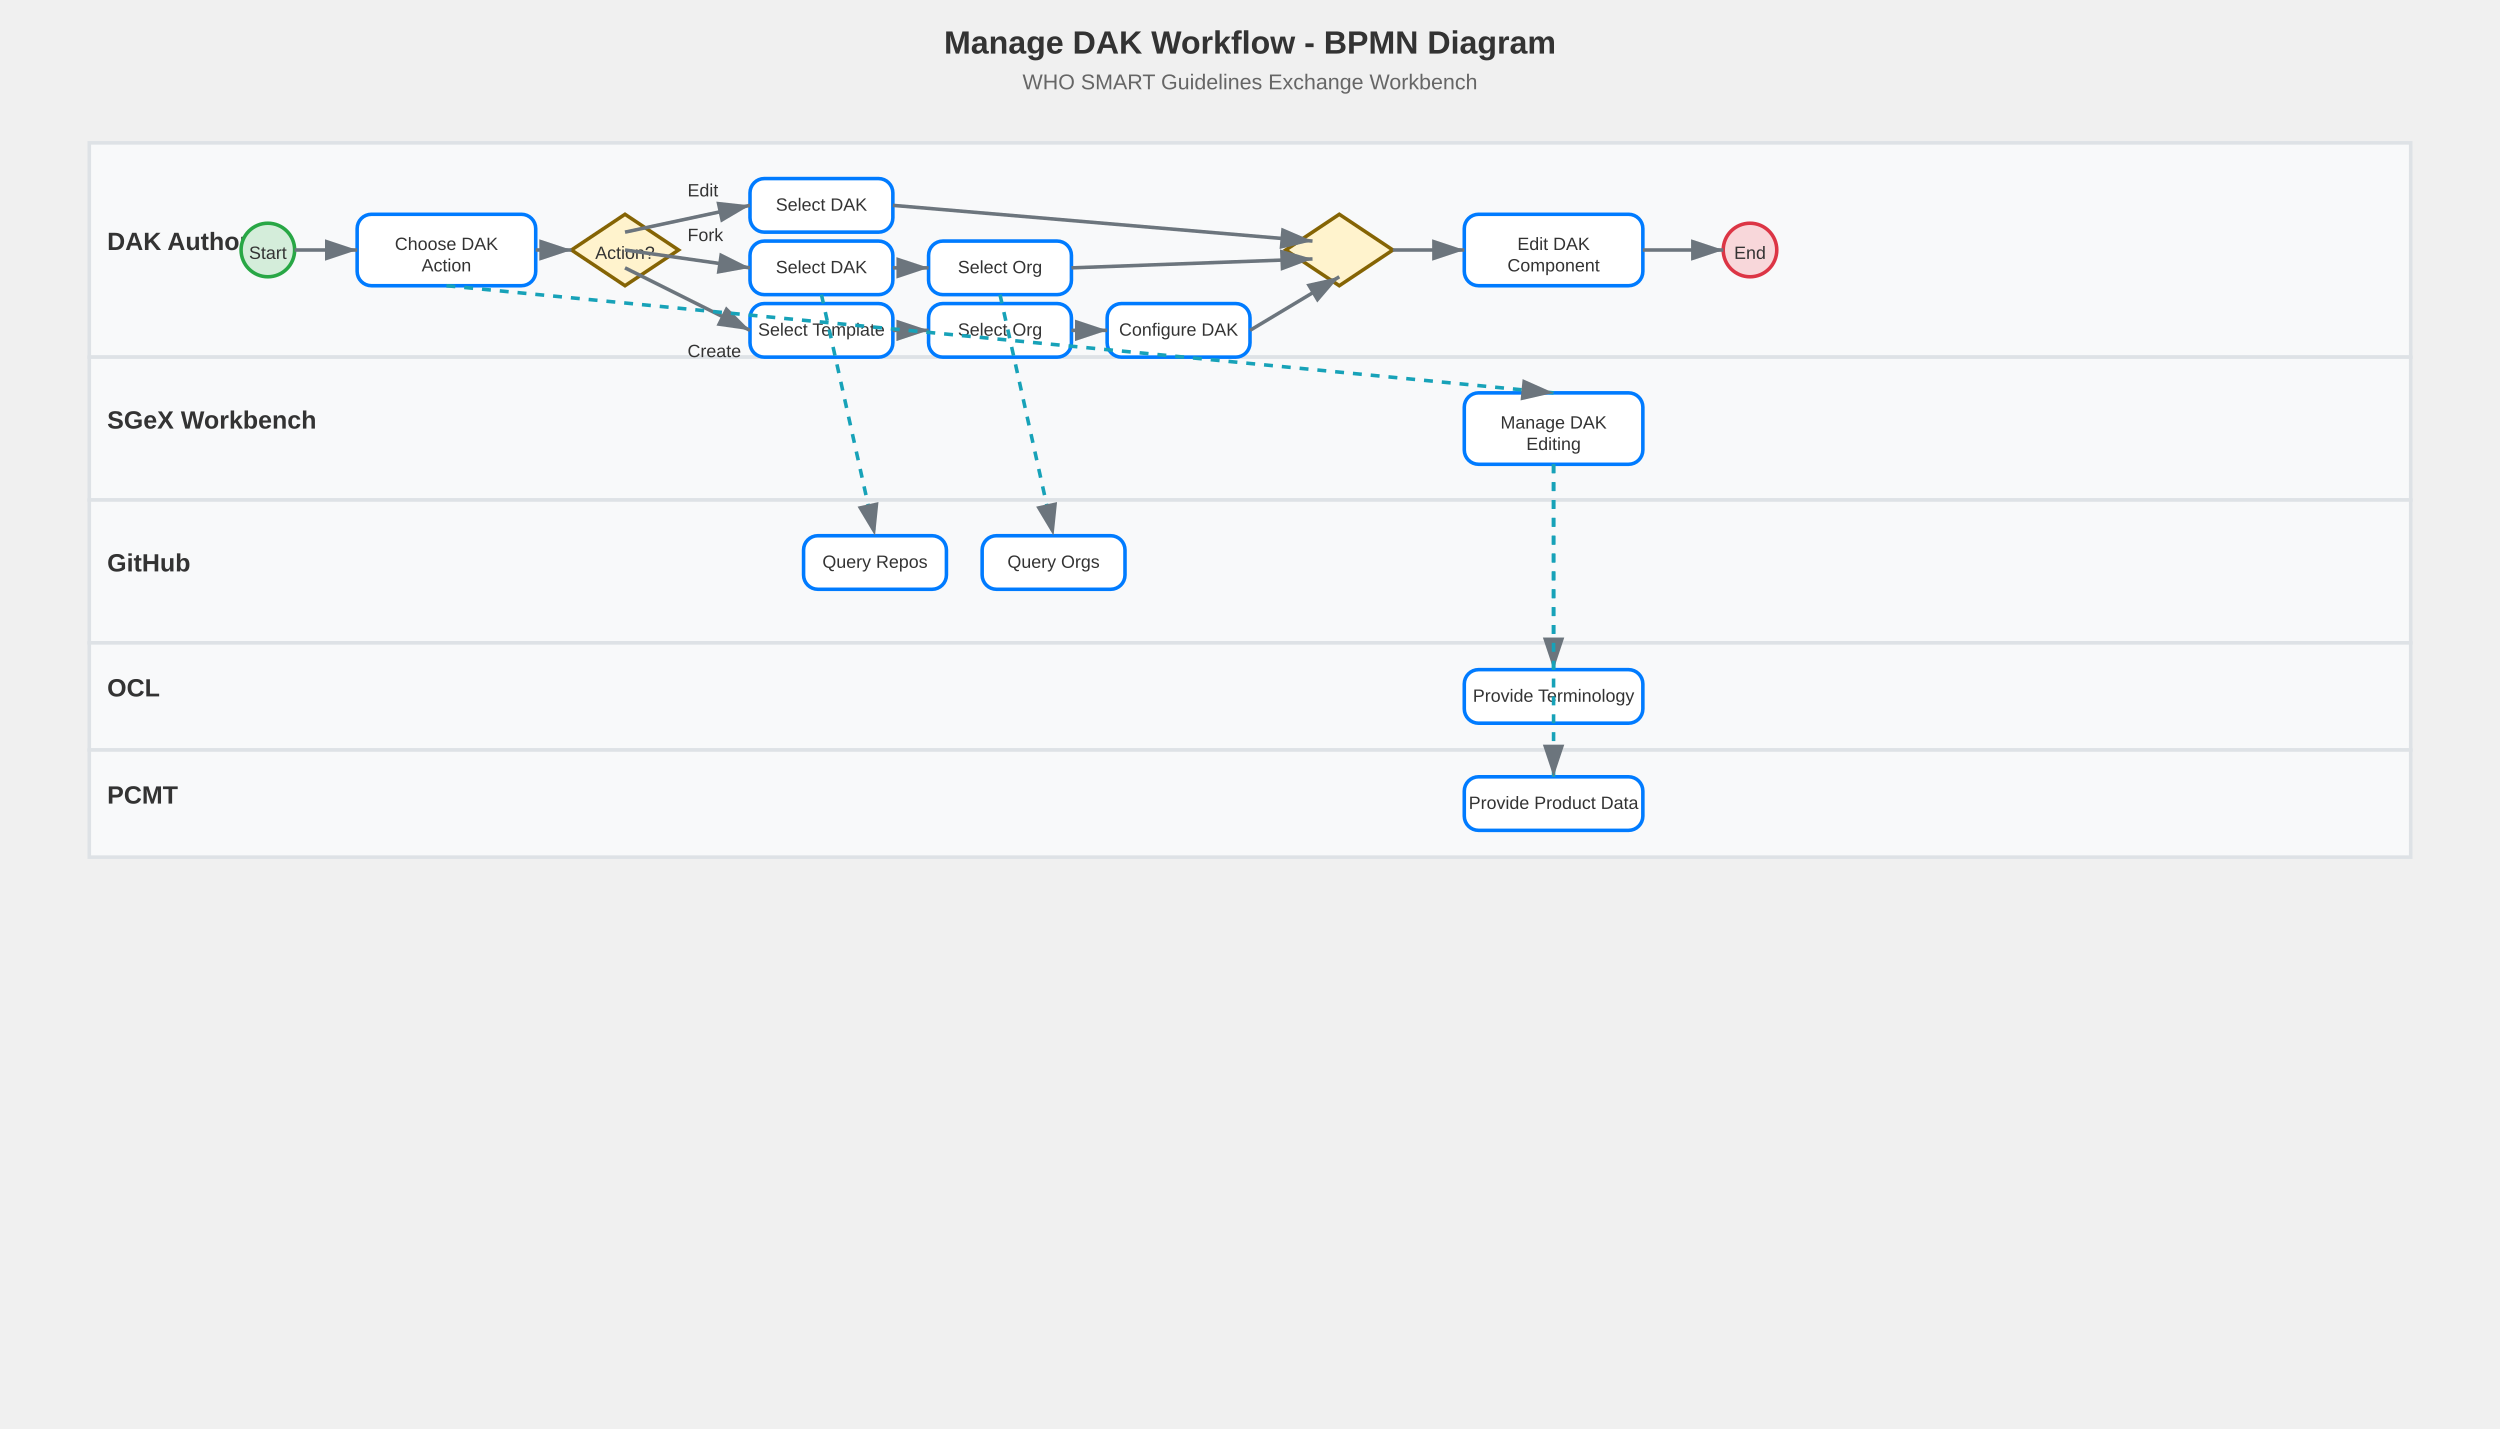
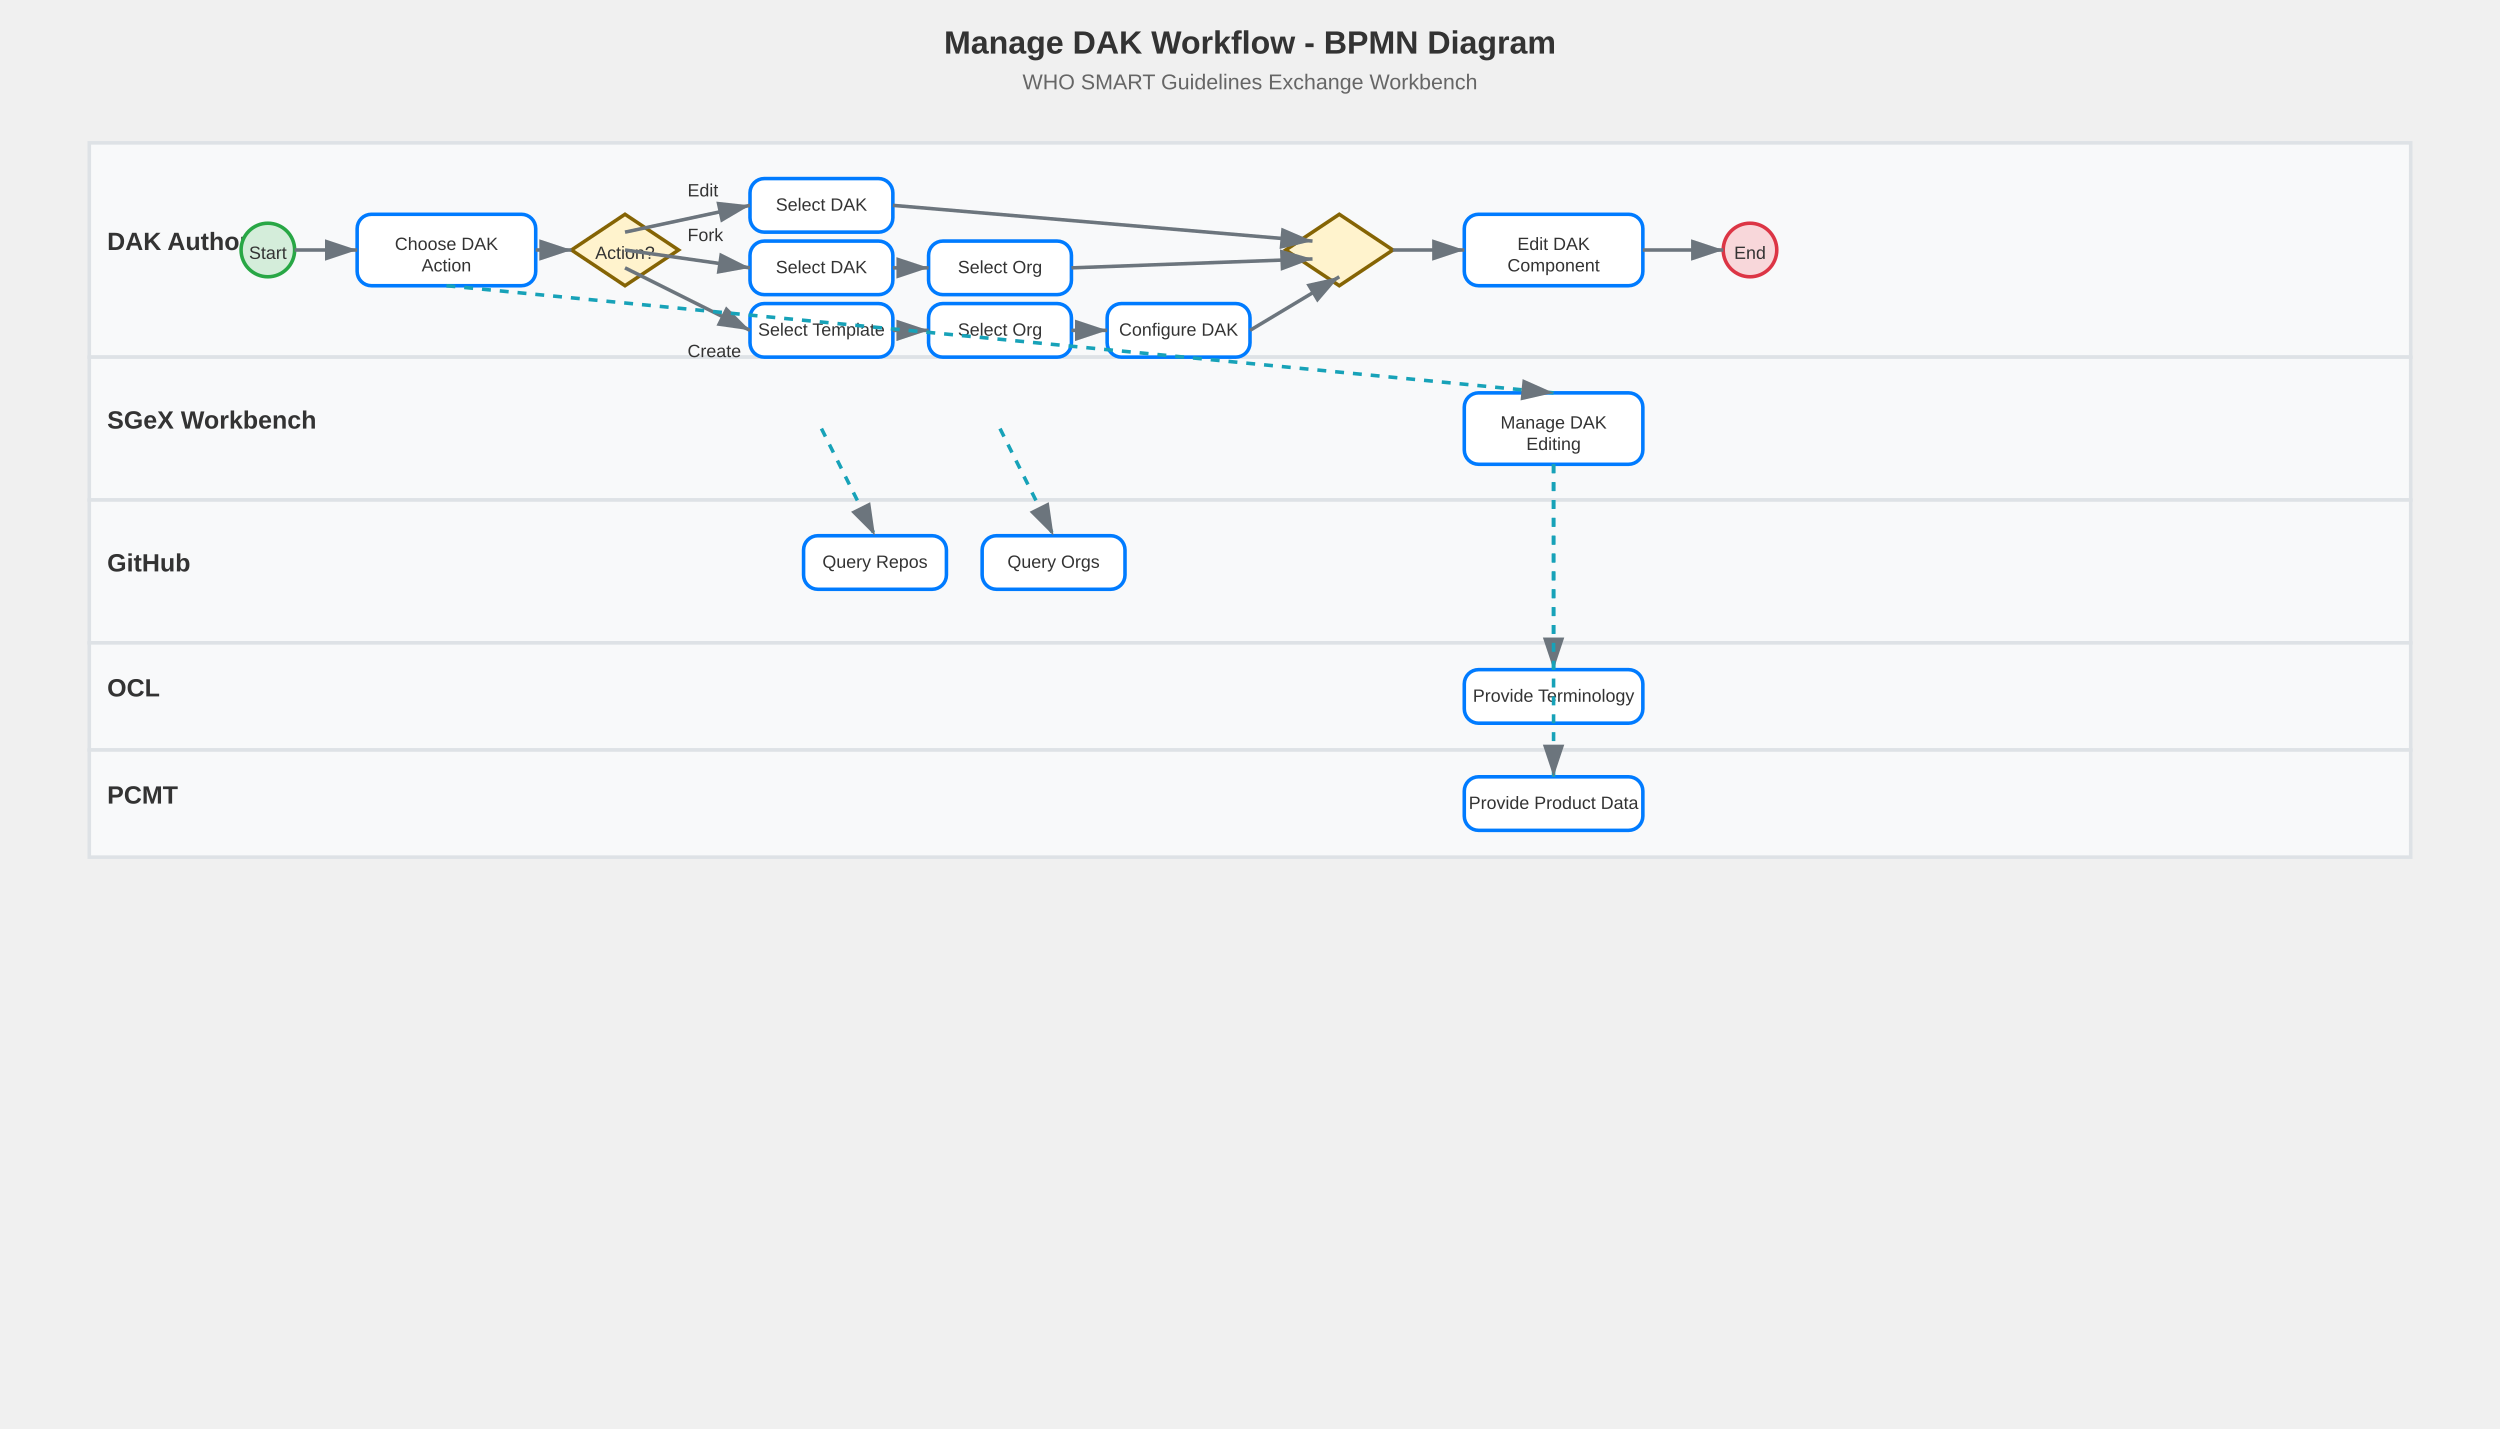
<svg xmlns="http://www.w3.org/2000/svg" width="1400" height="800" viewBox="0 0 1400 800">
  <defs>
    <style>
      .title { font-family: Arial, sans-serif; font-size: 18px; font-weight: bold; fill: #333; }
      .subtitle { font-family: Arial, sans-serif; font-size: 12px; fill: #666; }
      .lane-title { font-family: Arial, sans-serif; font-size: 14px; font-weight: bold; fill: #333; }
      .task-text { font-family: Arial, sans-serif; font-size: 10px; fill: #333; }
      .lane { fill: #f8f9fa; stroke: #dee2e6; stroke-width: 2; }
      .task { fill: #ffffff; stroke: #007bff; stroke-width: 2; rx: 8; }
      .gateway { fill: #fff3cd; stroke: #856404; stroke-width: 2; }
      .start-event { fill: #d4edda; stroke: #28a745; stroke-width: 2; }
      .end-event { fill: #f8d7da; stroke: #dc3545; stroke-width: 2; }
      .flow { stroke: #6c757d; stroke-width: 2; fill: none; marker-end: url(#arrow); }
      .message-flow { stroke: #17a2b8; stroke-width: 2; stroke-dasharray: 5,5; fill: none; marker-end: url(#arrow); }
    </style>
    <marker id="arrow" markerWidth="10" markerHeight="10" refX="9" refY="3" orient="auto">
      <path d="M0,0 L0,6 L9,3 z" fill="#6c757d" />
    </marker>
  </defs>
  <text x="700" y="30" class="title" text-anchor="middle">Manage DAK Workflow - BPMN Diagram</text>
  <text x="700" y="50" class="subtitle" text-anchor="middle">WHO SMART Guidelines Exchange Workbench</text>
  <rect x="50" y="80" width="1300" height="120" class="lane" />
  <text x="60" y="140" class="lane-title">DAK Author</text>
  <rect x="50" y="200" width="1300" height="80" class="lane" />
  <text x="60" y="240" class="lane-title">SGeX Workbench</text>
  <rect x="50" y="280" width="1300" height="80" class="lane" />
  <text x="60" y="320" class="lane-title">GitHub</text>
  <rect x="50" y="360" width="1300" height="60" class="lane" />
  <text x="60" y="390" class="lane-title">OCL</text>
  <rect x="50" y="420" width="1300" height="60" class="lane" />
  <text x="60" y="450" class="lane-title">PCMT</text>
  <circle cx="150" cy="140" r="15" class="start-event" />
  <text x="150" y="145" class="task-text" text-anchor="middle">Start</text>
  <rect x="200" y="120" width="100" height="40" class="task" />
  <text x="250" y="140" class="task-text" text-anchor="middle">Choose DAK</text>
  <text x="250" y="152" class="task-text" text-anchor="middle">Action</text>
  <polygon points="350,120 380,140 350,160 320,140" class="gateway" />
  <text x="350" y="145" class="task-text" text-anchor="middle">Action?</text>
  <rect x="420" y="100" width="80" height="30" class="task" />
  <text x="460" y="118" class="task-text" text-anchor="middle">Select DAK</text>
  <rect x="420" y="135" width="80" height="30" class="task" />
  <text x="460" y="153" class="task-text" text-anchor="middle">Select DAK</text>
  <rect x="520" y="135" width="80" height="30" class="task" />
  <text x="560" y="153" class="task-text" text-anchor="middle">Select Org</text>
  <rect x="420" y="170" width="80" height="30" class="task" />
  <text x="460" y="188" class="task-text" text-anchor="middle">Select Template</text>
  <rect x="520" y="170" width="80" height="30" class="task" />
  <text x="560" y="188" class="task-text" text-anchor="middle">Select Org</text>
  <rect x="620" y="170" width="80" height="30" class="task" />
  <text x="660" y="188" class="task-text" text-anchor="middle">Configure DAK</text>
  <polygon points="750,120 780,140 750,160 720,140" class="gateway" />
  <rect x="820" y="120" width="100" height="40" class="task" />
  <text x="870" y="140" class="task-text" text-anchor="middle">Edit DAK</text>
  <text x="870" y="152" class="task-text" text-anchor="middle">Component</text>
  <circle cx="980" cy="140" r="15" class="end-event" />
  <text x="980" y="145" class="task-text" text-anchor="middle">End</text>
  <rect x="820" y="220" width="100" height="40" class="task" />
  <text x="870" y="240" class="task-text" text-anchor="middle">Manage DAK</text>
  <text x="870" y="252" class="task-text" text-anchor="middle">Editing</text>
  <rect x="450" y="300" width="80" height="30" class="task" />
  <text x="490" y="318" class="task-text" text-anchor="middle">Query Repos</text>
  <rect x="550" y="300" width="80" height="30" class="task" />
  <text x="590" y="318" class="task-text" text-anchor="middle">Query Orgs</text>
  <rect x="820" y="375" width="100" height="30" class="task" />
  <text x="870" y="393" class="task-text" text-anchor="middle">Provide Terminology</text>
  <rect x="820" y="435" width="100" height="30" class="task" />
  <text x="870" y="453" class="task-text" text-anchor="middle">Provide Product Data</text>
  <line x1="165" y1="140" x2="200" y2="140" class="flow" />
  <line x1="300" y1="140" x2="320" y2="140" class="flow" />
  <line x1="350" y1="130" x2="420" y2="115" class="flow" />
  <line x1="500" y1="115" x2="735" y2="135" class="flow" />
  <line x1="350" y1="140" x2="420" y2="150" class="flow" />
  <line x1="500" y1="150" x2="520" y2="150" class="flow" />
  <line x1="600" y1="150" x2="735" y2="145" class="flow" />
  <line x1="350" y1="150" x2="420" y2="185" class="flow" />
  <line x1="500" y1="185" x2="520" y2="185" class="flow" />
  <line x1="600" y1="185" x2="620" y2="185" class="flow" />
  <line x1="700" y1="185" x2="750" y2="155" class="flow" />
  <line x1="780" y1="140" x2="820" y2="140" class="flow" />
  <line x1="920" y1="140" x2="965" y2="140" class="flow" />
  <line x1="250" y1="160" x2="870" y2="220" class="message-flow" />
-   <line x1="460" y1="165" x2="490" y2="300" class="message-flow" />
-   <line x1="560" y1="165" x2="590" y2="300" class="message-flow" />
+   <line x1="460" y1="240" x2="490" y2="300" class="message-flow" />
+   <line x1="560" y1="240" x2="590" y2="300" class="message-flow" />
  <line x1="870" y1="260" x2="870" y2="375" class="message-flow" />
  <line x1="870" y1="260" x2="870" y2="435" class="message-flow" />
  <text x="385" y="110" class="task-text">Edit</text>
  <text x="385" y="135" class="task-text">Fork</text>
  <text x="385" y="200" class="task-text">Create</text>
</svg>
